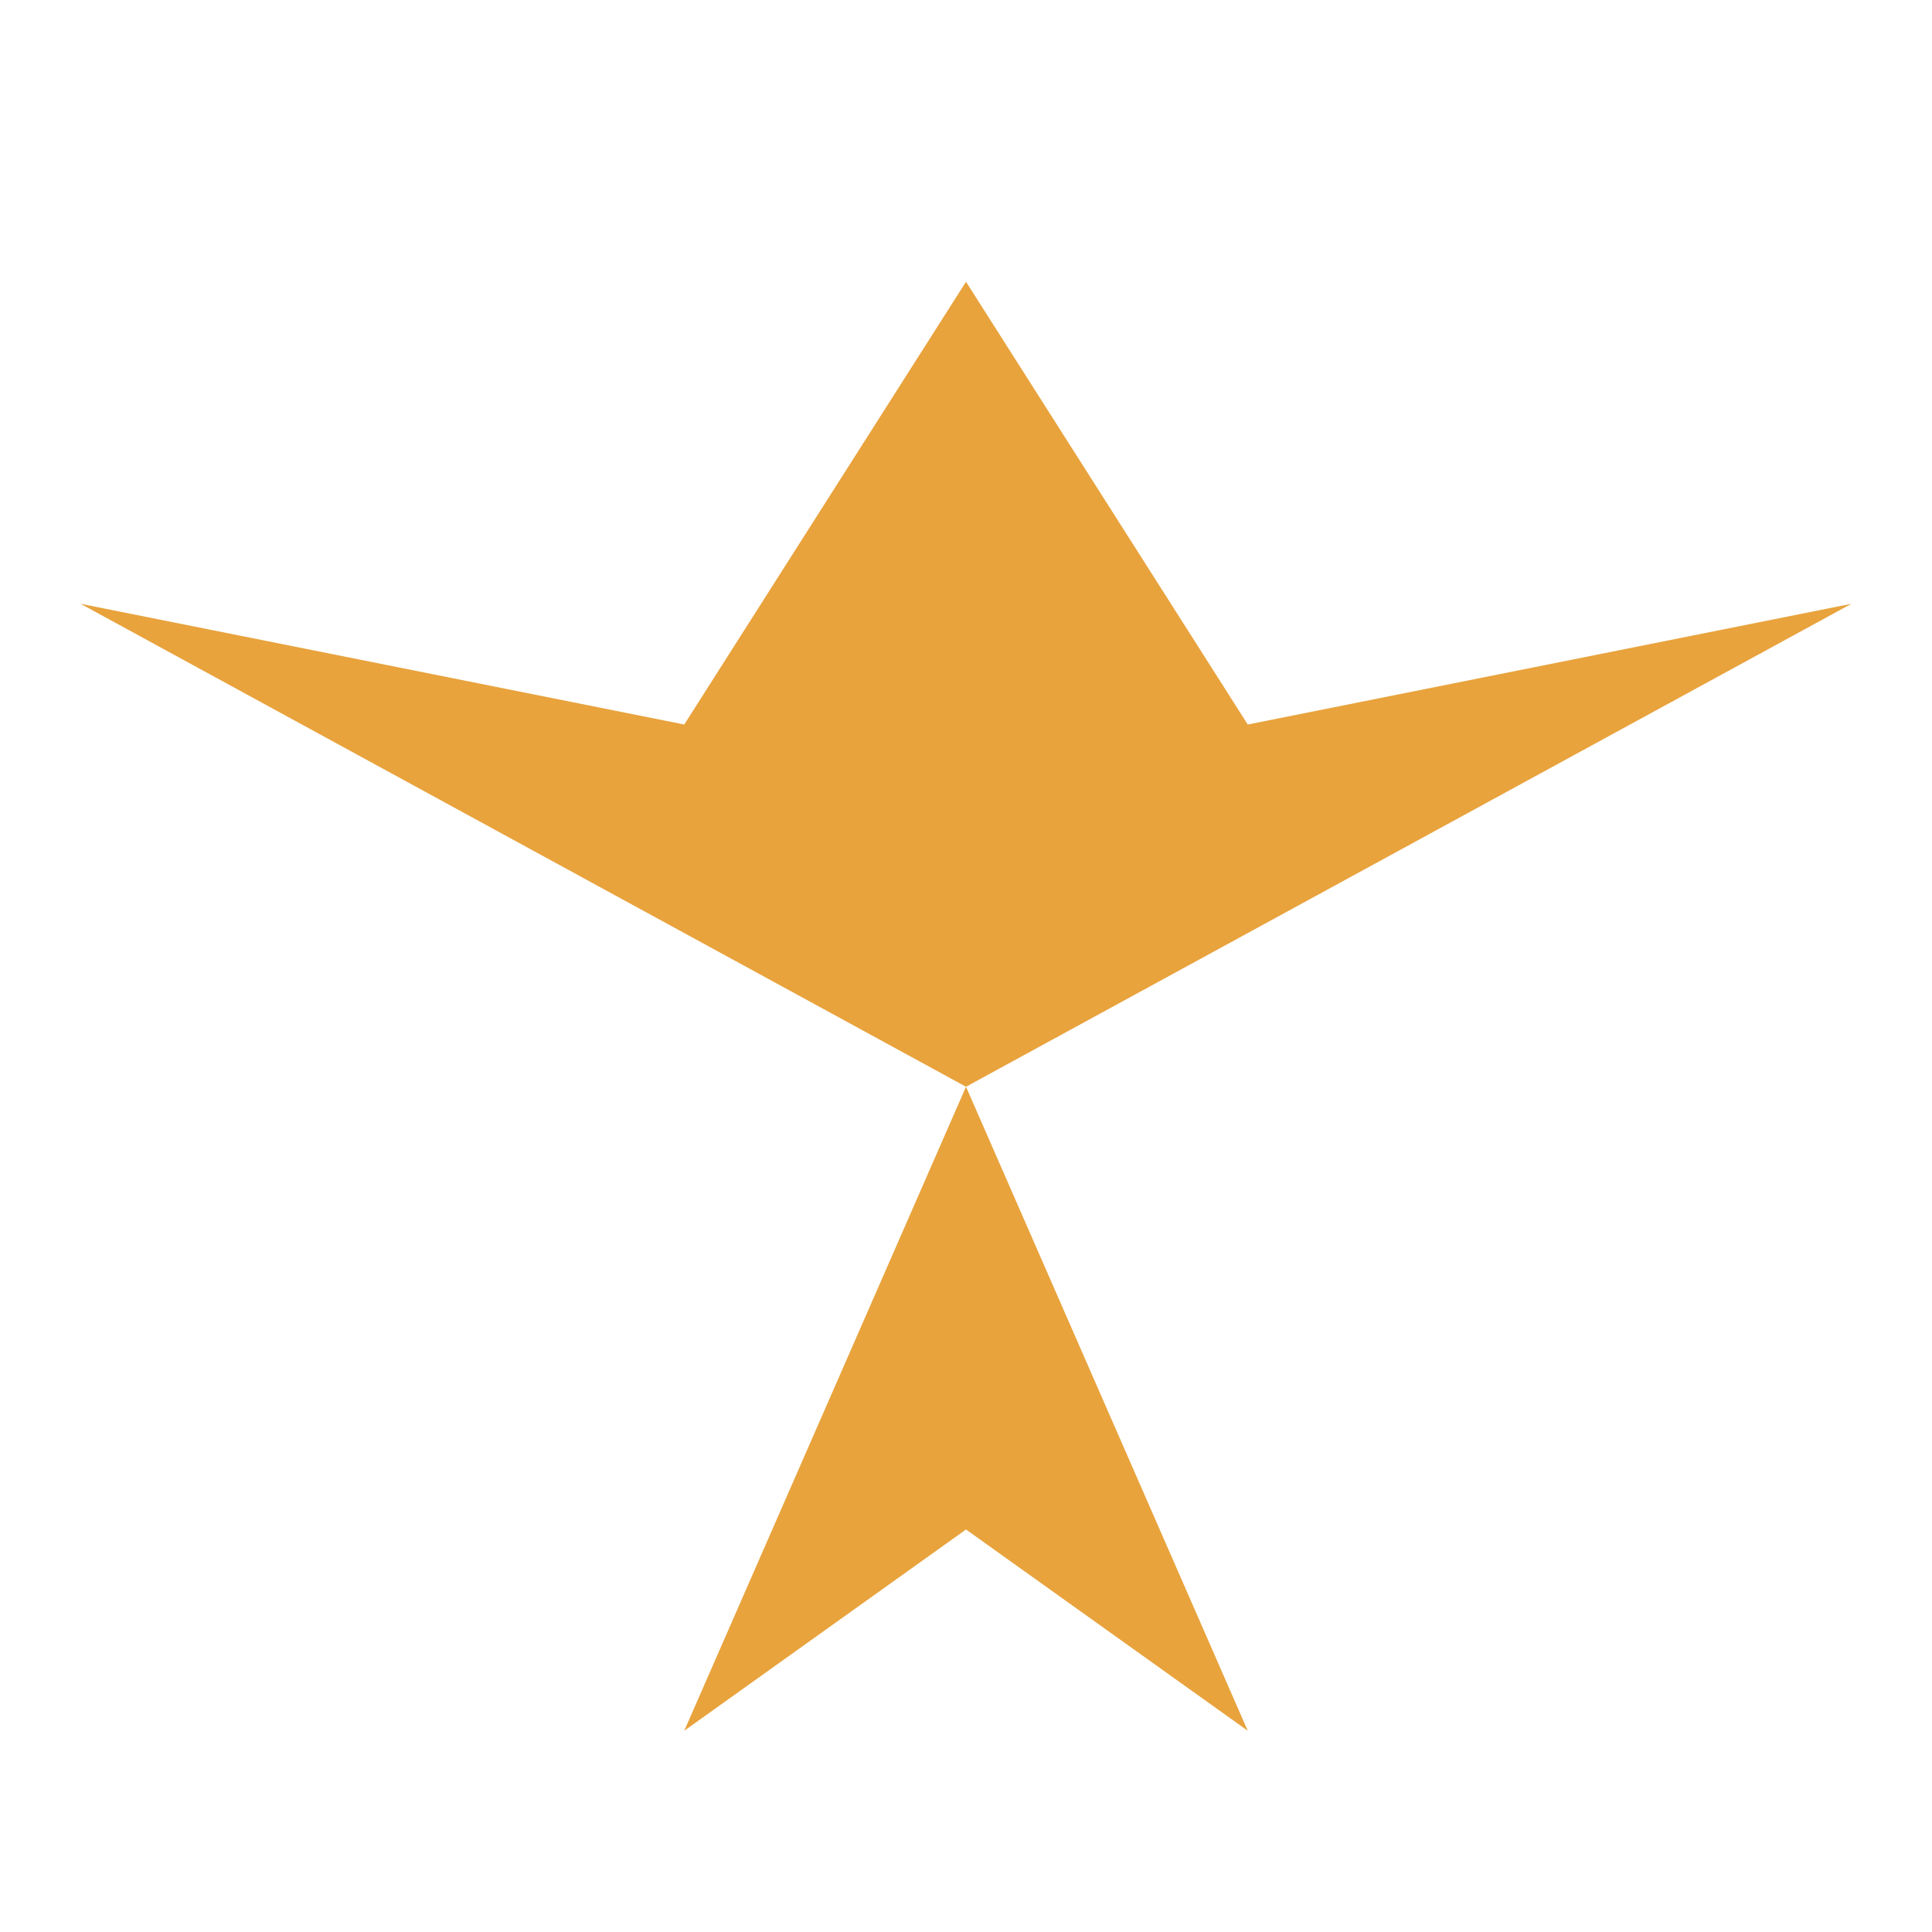
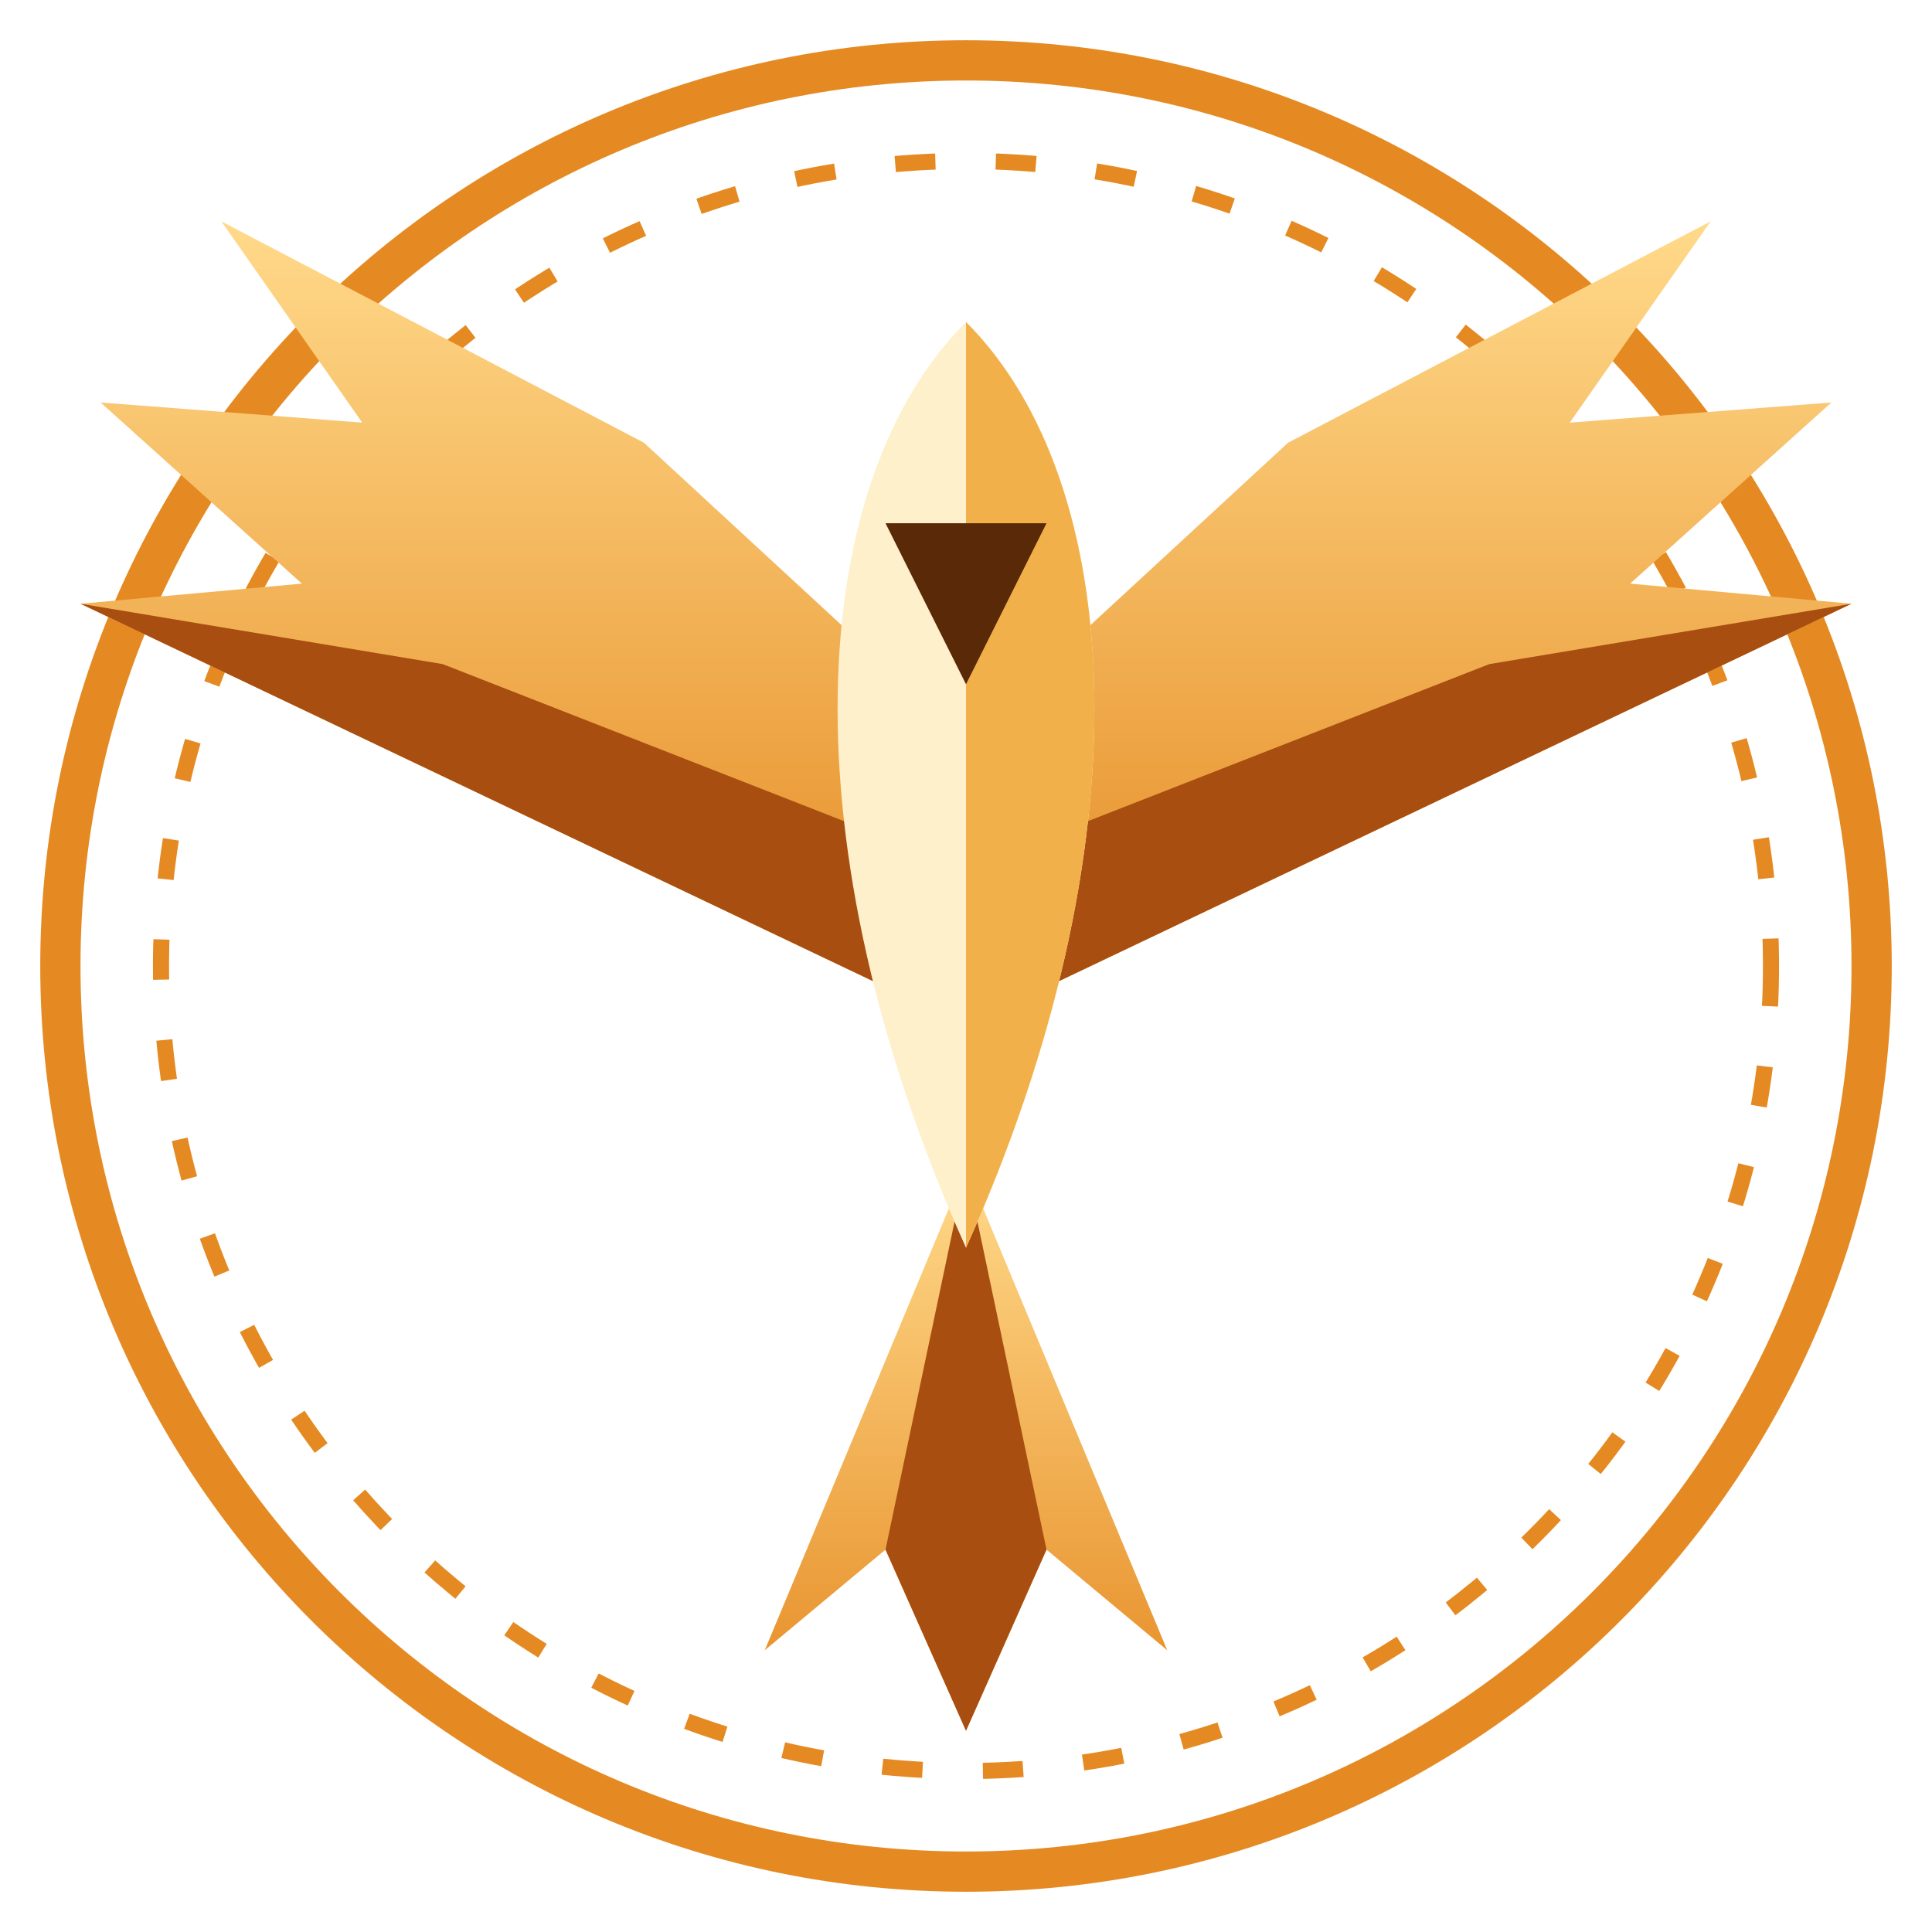
- <svg xmlns="http://www.w3.org/2000/svg" viewBox="0 0 48 48">
-   <path d="M24 27 L2 15 L17 18 L24 7 L31 18 L46 15 Z" fill="#e8a33d" />
-   <path d="M24 27 L17 43 L24 38 L31 43 Z" fill="#e8a33d" />
+ <svg xmlns="http://www.w3.org/2000/svg" viewBox="0 0 96 96">
+   <defs>
+     <linearGradient id="ke-a" x1="0" y1="0" x2="0" y2="1">
+       <stop offset="0" stop-color="#ffd98a" />
+       <stop offset="1" stop-color="#e58a22" />
+     </linearGradient>
+     <linearGradient id="ke-b" x1="0" y1="0" x2="0" y2="1">
+       <stop offset="0" stop-color="#fff2c9" />
+       <stop offset="1" stop-color="#e06a14" stop-opacity="0" />
+     </linearGradient>
+   </defs>
+   <circle cx="48" cy="48" r="45" fill="none" stroke="#e58a22" stroke-width="2" />
+   <circle cx="48" cy="48" r="40" fill="none" stroke="#e58a22" stroke-width=".8" stroke-dasharray="2 3" />
+   <path d="M46 50 L4 30 L15 29 L5 20 L18 21 L11 11 L32 22 L45 34 Z" fill="url(#ke-a)" />
+   <path d="M46 50 L4 30 L22 33 L45 42 Z" fill="#a84e10" />
+   <g transform="translate(96 0) scale(-1 1)">
+     <path d="M46 50 L4 30 L15 29 L5 20 L18 21 L11 11 L32 22 L45 34 Z" fill="url(#ke-a)" />
+     <path d="M46 50 L4 30 L22 33 L45 42 Z" fill="#a84e10" />
+   </g>
+   <path d="M48 58 L38 82 L44 77 L48 86 L52 77 L58 82 Z" fill="url(#ke-a)" />
+   <path d="M48 58 L44 77 L48 86 L52 77 Z" fill="#a84e10" />
+   <path d="M48 16 C56 24 57 42 48 62 C39 42 40 24 48 16 Z" fill="#fff0cc" />
+   <path d="M48 16 C56 24 57 42 48 62 Z" fill="#f2b04a" />
+   <path d="M44 26 L48 34 L52 26 Z" fill="#5a2a08" />
</svg>
